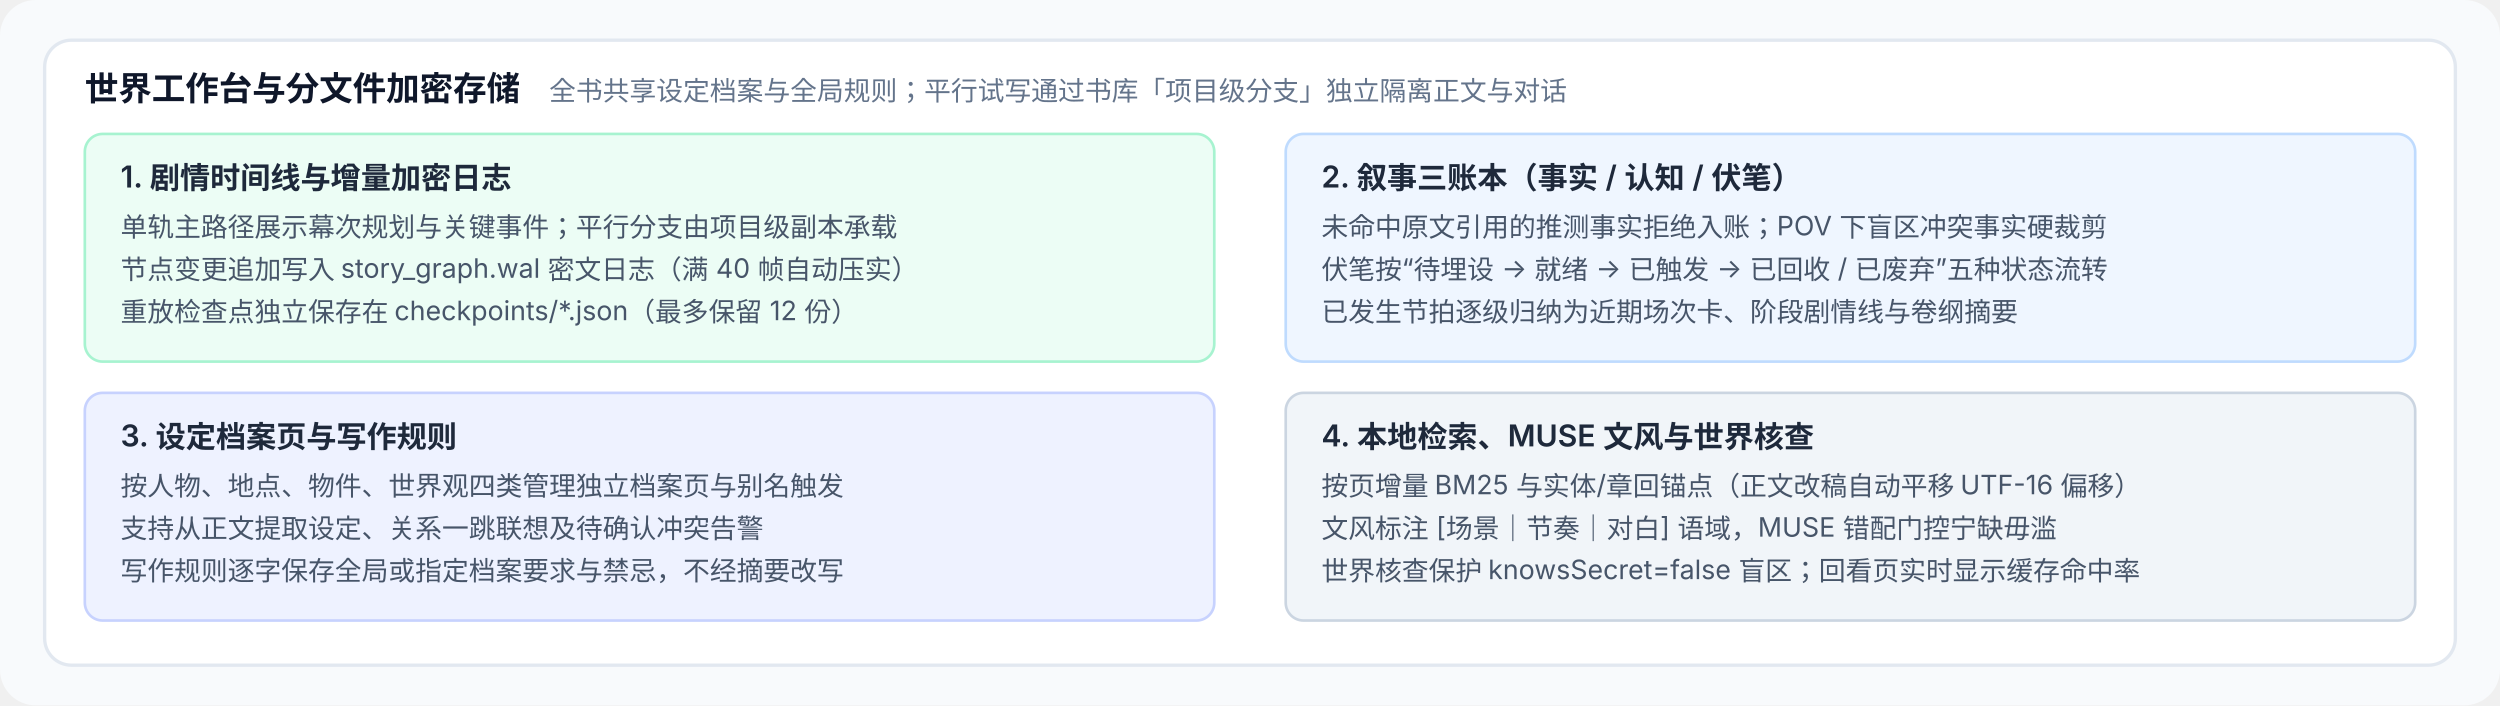
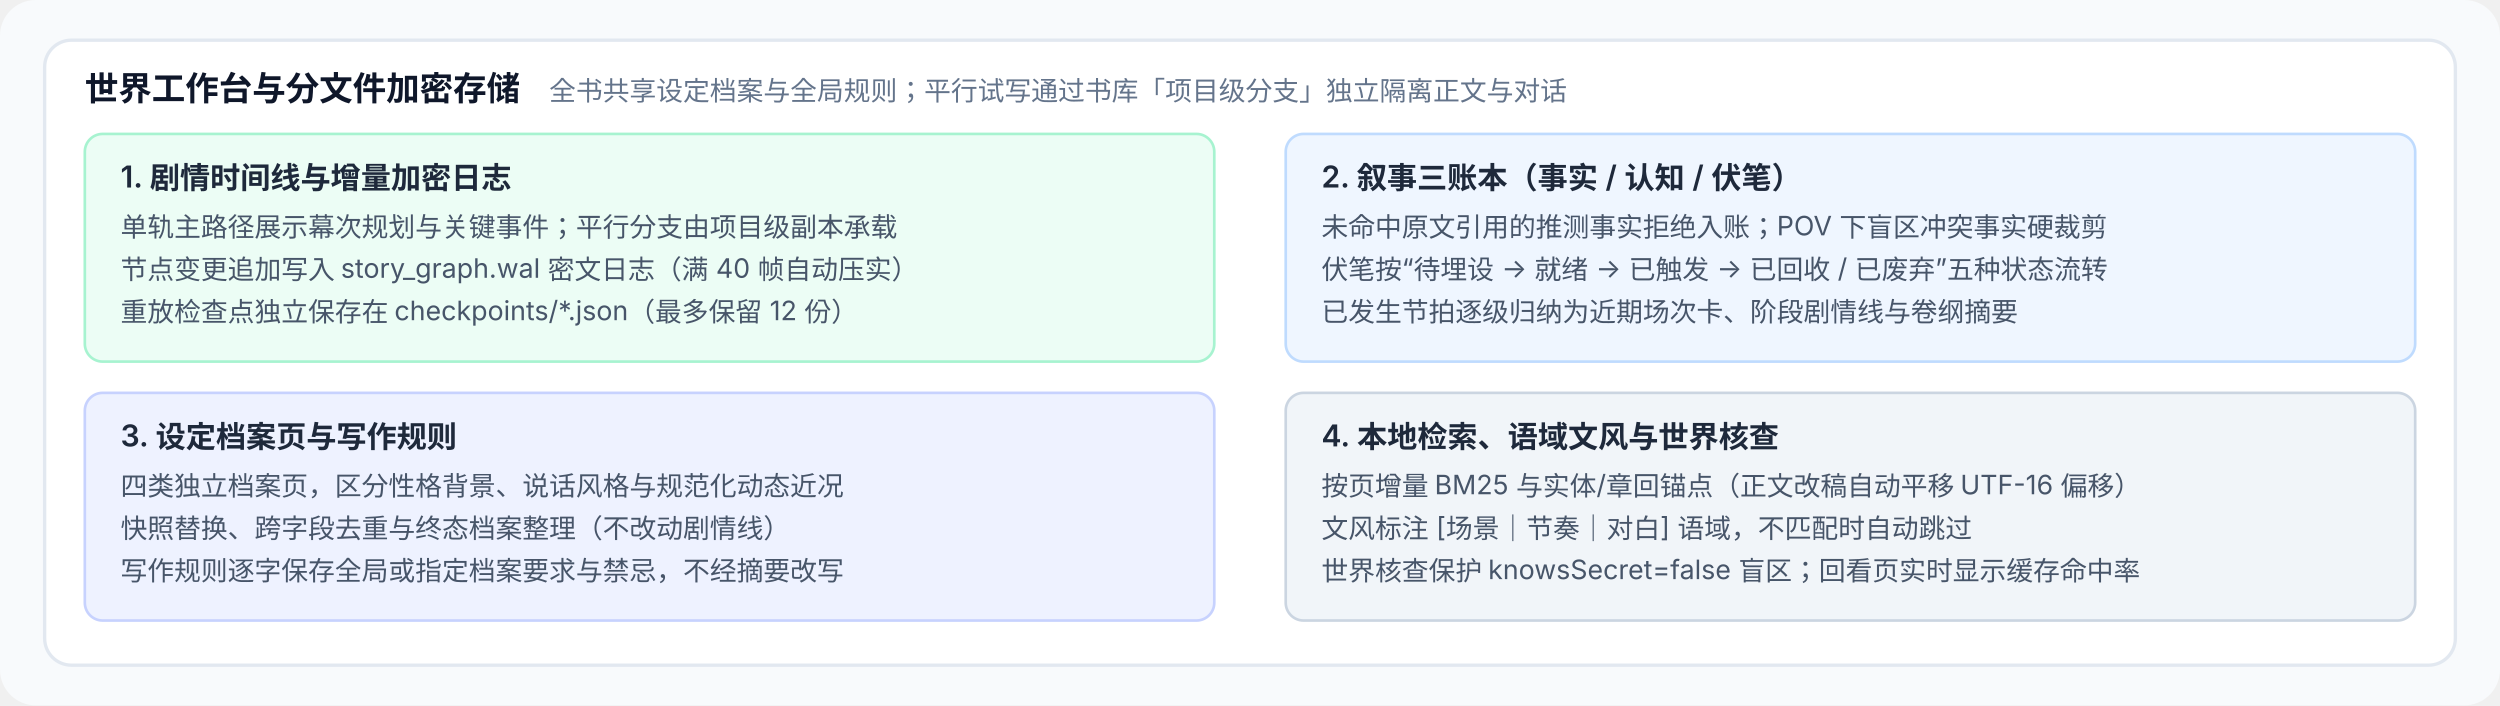
<svg xmlns="http://www.w3.org/2000/svg" viewBox="0 0 1120 316" width="100%" height="100%">
  <defs>
    <style>
      .bg { fill: #F8FAFC; }
      .panel { fill: #FFFFFF; stroke: #E2E8F0; stroke-width: 1.5; rx: 12; }
      .header { font-family: -apple-system, BlinkMacSystemFont, "PingFang SC", "Microsoft YaHei", sans-serif; font-size: 15px; font-weight: 600; fill: #0F172A; }
      .sub { font-family: -apple-system, BlinkMacSystemFont, "PingFang SC", "Microsoft YaHei", sans-serif; font-size: 12px; fill: #64748B; }
      .card-emerald { fill: #ECFDF5; stroke: #A7F3D0; stroke-width: 1.2; rx: 8; }
      .card-blue { fill: #EFF6FF; stroke: #BFDBFE; stroke-width: 1.2; rx: 8; }
      .card-indigo { fill: #EEF2FF; stroke: #C7D2FE; stroke-width: 1.2; rx: 8; }
      .card-slate { fill: #F1F5F9; stroke: #CBD5E1; stroke-width: 1.2; rx: 8; }
      .title { font-family: -apple-system, BlinkMacSystemFont, "PingFang SC", "Microsoft YaHei", sans-serif; font-size: 13.5px; font-weight: 600; fill: #1E293B; }
      .desc { font-family: -apple-system, BlinkMacSystemFont, "PingFang SC", "Microsoft YaHei", sans-serif; font-size: 12px; fill: #475569; }
    </style>
  </defs>
  <rect width="1120" height="316" rx="16" class="bg" />
  <rect x="20" y="18" width="1080" height="280" class="panel" />
  <text x="38" y="45" class="header">世界工作台与分文件加密存储</text>
  <text x="246" y="45" class="sub">全书共享设定档案与全局规则；平行试写通过书库「项目级分支」独立隔离正文与对话</text>
  <rect x="38" y="60" width="506" height="102" class="card-emerald" />
  <text x="54" y="84" class="title">1. 剧情时间线与增量加密日志</text>
  <text x="54" y="106" class="desc">单轨主路径展示幕次规划与关键事件；平行分支由项目级副本承载</text>
  <text x="54" y="125" class="desc">节点变更追加写入 story_graph.wal 密文日志（满 40 帧自动压实）</text>
  <text x="54" y="144" class="desc">重放检查点独立保存在 checkpoints/*.json（最多保留 12 份）</text>
  <rect x="576" y="60" width="506" height="102" class="card-blue" />
  <text x="592" y="84" class="title">2. 叙事三账本（事实 / 认知 / 伏笔）</text>
  <text x="592" y="106" class="desc">未命中原文引用的推测事实拒绝入账；POV 下盲区冲突事实硬裁剪</text>
  <text x="592" y="125" class="desc">伏笔按“待埋设 → 就绪 → 已触发 → 已回收 / 已废弃”五种状态流转</text>
  <text x="592" y="144" class="desc">已发生节拍逐级归纳为近期场次卡、阶段剧情线与卷纲摘要</text>
  <rect x="38" y="176" width="506" height="102" class="card-indigo" />
  <text x="54" y="200" class="title">3. 设定档案页与写作规则</text>
-   <text x="54" y="222" class="desc">按人物、地点、物件、世界观四类管理独立档案页与别名触发</text>
-   <text x="54" y="241" class="desc">支持从正文提取设定、关系一跳联想及待确认冲突告警</text>
+   <text x="54" y="222" class="desc">四类独立档案页，区分性格背景、说话风格与规范化动态近况</text>
+   <text x="54" y="241" class="desc">快照替换、跨字段去重与终态档案整理（不改动剧情线）</text>
  <text x="54" y="260" class="desc">写作规则逐字保存全局或指定档案要求与禁忌，不经摘要改写</text>
  <rect x="576" y="176" width="506" height="102" class="card-slate" />
-   <text x="592" y="200" class="title">4. 本地检索、MUSE 文风与世界核查</text>
+   <text x="592" y="200" class="title">4. 本地检索、语域文风与世界核查</text>
  <text x="592" y="222" class="desc">按页增量 BM25 与实体/章回锚点（正文改稿自动平移 UTF-16 偏移）</text>
-   <text x="592" y="241" class="desc">文风标注 [场景｜节奏｜对白] 语域，MUSE 错配门控宁缺毋滥</text>
+   <text x="592" y="241" class="desc">文风标注 [场景｜节奏｜对白] 语域，不匹配时自动跳过</text>
  <text x="592" y="260" class="desc">世界核查保护 knowsSecret=false 盲区；回看页实时显示缓存命中率</text>
</svg>
